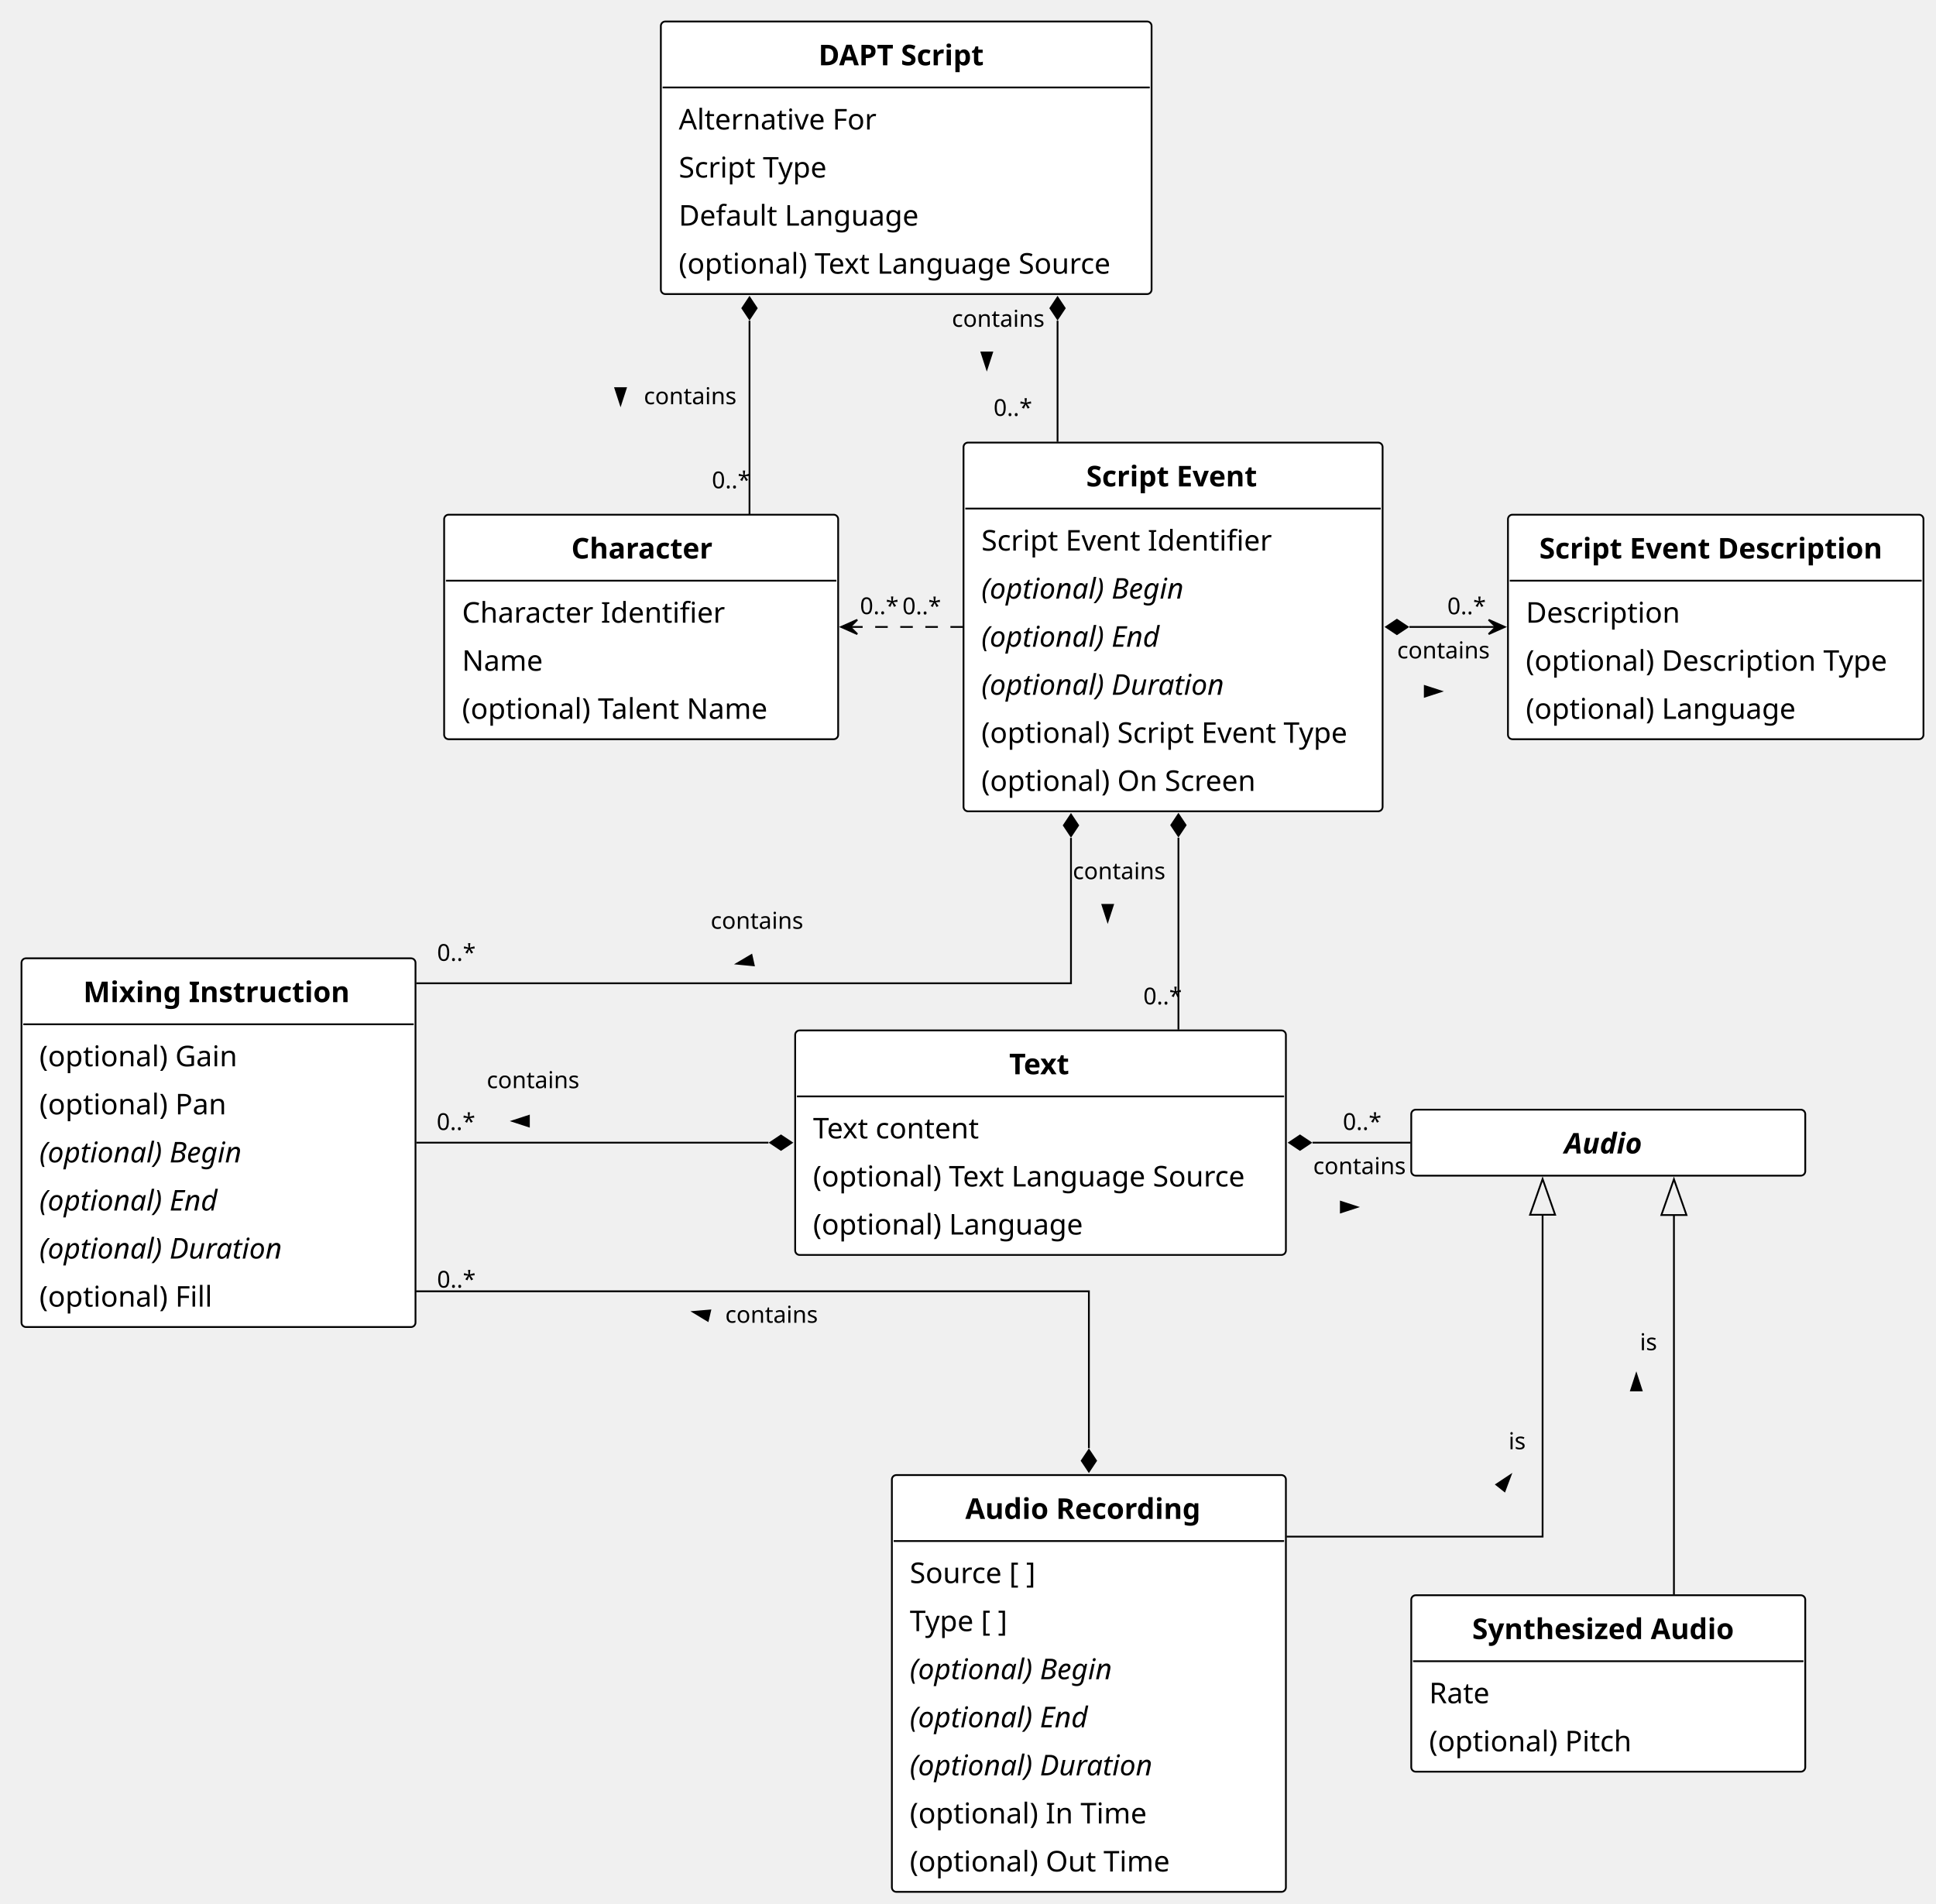
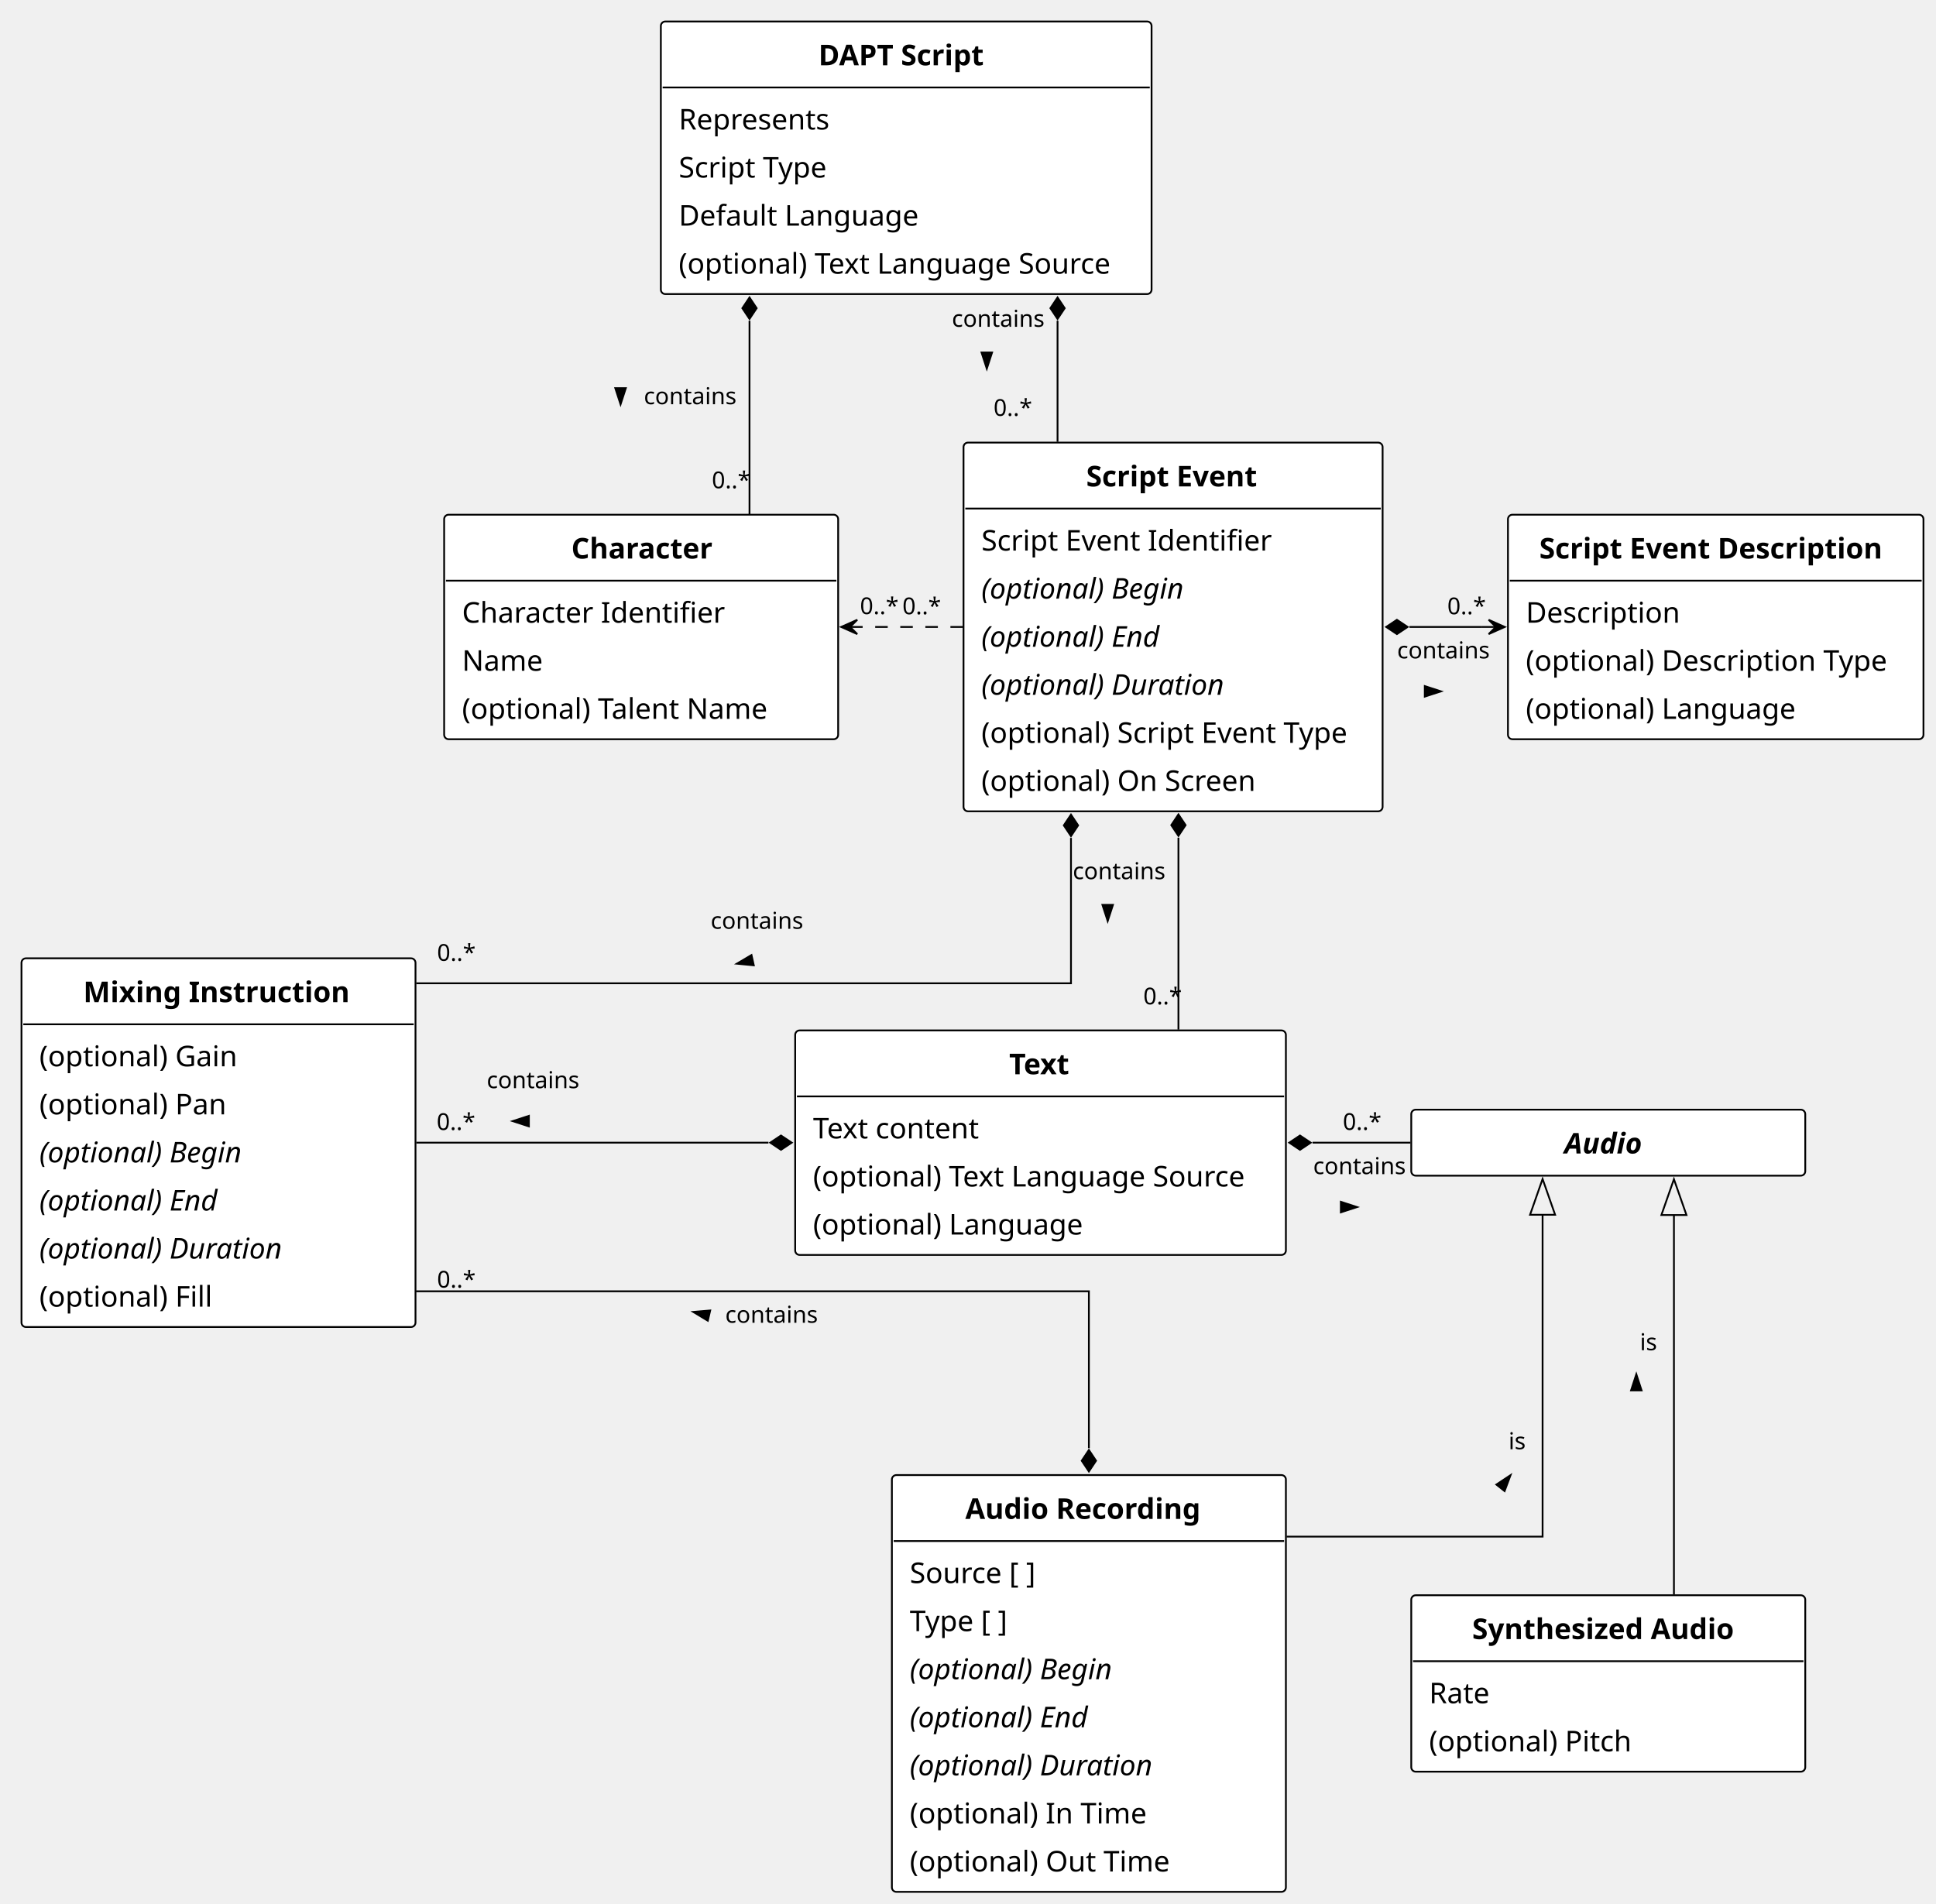
<svg xmlns="http://www.w3.org/2000/svg" xmlns:xlink="http://www.w3.org/1999/xlink" height="1063px" preserveAspectRatio="none" style="width:1081px;height:1063px;background:#FFFFFF;" version="1.1" viewBox="0 0 1081 1063" width="1081px" zoomAndPan="magnify">
  <defs />
  <g>
    <g id="elem_DAPTScript">
      <rect fill="#FFFFFF" height="152.219" id="DAPTScript" rx="2.5" ry="2.5" style="stroke:#000000;stroke-width:1.0;" width="274" x="369" y="12" />
      <a href="#dapt-script" target="_top" xlink:actuate="onRequest" xlink:href="#dapt-script" xlink:show="new" xlink:title="#dapt-script" xlink:type="simple">
        <text fill="#000000" font-family="sans-serif" font-size="16" font-weight="bold" lengthAdjust="spacing" textLength="98" x="457" y="36.469">DAPT
                    Script</text>
      </a>
      <line style="stroke:#000000;stroke-width:1.0;" x1="370" x2="642" y1="48.844" y2="48.844" />
-       <a href="#alternative-for" target="_top" xlink:actuate="onRequest" xlink:href="#alternative-for" xlink:show="new" xlink:title="#alternative-for" xlink:type="simple">
-         <text fill="#000000" font-family="sans-serif" font-size="16" lengthAdjust="spacing" textLength="116" x="379" y="72.312">Alternative For</text>
+       <a href="#represents" target="_top" xlink:actuate="onRequest" xlink:href="#represents" xlink:show="new" xlink:title="#represents" xlink:type="simple">
+         <text fill="#000000" font-family="sans-serif" font-size="16" lengthAdjust="spacing" textLength="116" x="379" y="72.312">Represents</text>
      </a>
      <a href="#script-type" target="_top" xlink:actuate="onRequest" xlink:href="#script-type" xlink:show="new" xlink:title="#script-type" xlink:type="simple">
        <text fill="#000000" font-family="sans-serif" font-size="16" lengthAdjust="spacing" textLength="87" x="379" y="99.156">Script Type</text>
      </a>
      <a href="#default-language" target="_top" xlink:actuate="onRequest" xlink:href="#default-language" xlink:show="new" xlink:title="#default-language" xlink:type="simple">
        <text fill="#000000" font-family="sans-serif" font-size="16" lengthAdjust="spacing" textLength="138" x="379" y="126">Default Language</text>
      </a>
      <a href="#text-language-source" target="_top" xlink:actuate="onRequest" xlink:href="#text-language-source" xlink:show="new" xlink:title="#text-language-source" xlink:type="simple">
        <text fill="#000000" font-family="sans-serif" font-size="16" lengthAdjust="spacing" textLength="254" x="379" y="152.844">(optional) Text Language Source</text>
      </a>
    </g>
    <g id="elem_Character">
      <rect fill="#FFFFFF" height="125.375" id="Character" rx="2.5" ry="2.5" style="stroke:#000000;stroke-width:1.0;" width="220" x="248" y="287.43" />
      <a href="#character" target="_top" xlink:actuate="onRequest" xlink:href="#character" xlink:show="new" xlink:title="#character" xlink:type="simple">
        <text fill="#000000" font-family="sans-serif" font-size="16" font-weight="bold" lengthAdjust="spacing" textLength="78" x="319" y="311.899">Character</text>
      </a>
      <line style="stroke:#000000;stroke-width:1.0;" x1="249" x2="467" y1="324.274" y2="324.274" />
      <a href="#dfn-character-identifier" target="_top" xlink:actuate="onRequest" xlink:href="#dfn-character-identifier" xlink:show="new" xlink:title="#dfn-character-identifier" xlink:type="simple">
        <text fill="#000000" font-family="sans-serif" font-size="16" lengthAdjust="spacing" textLength="153" x="258" y="347.743">Character Identifier</text>
      </a>
      <a href="#dfn-character-name" target="_top" xlink:actuate="onRequest" xlink:href="#dfn-character-name" xlink:show="new" xlink:title="#dfn-character-name" xlink:type="simple">
        <text fill="#000000" font-family="sans-serif" font-size="16" lengthAdjust="spacing" textLength="45" x="258" y="374.586">Name</text>
      </a>
      <a href="#dfn-character-talent-name" target="_top" xlink:actuate="onRequest" xlink:href="#dfn-character-talent-name" xlink:show="new" xlink:title="#dfn-character-talent-name" xlink:type="simple">
        <text fill="#000000" font-family="sans-serif" font-size="16" lengthAdjust="spacing" textLength="179" x="258" y="401.43">(optional) Talent Name</text>
      </a>
    </g>
    <g id="elem_ScriptEvent">
      <rect fill="#FFFFFF" height="205.906" id="ScriptEvent" rx="2.5" ry="2.5" style="stroke:#000000;stroke-width:1.0;" width="234" x="538" y="247.16" />
      <a href="#script-event" target="_top" xlink:actuate="onRequest" xlink:href="#script-event" xlink:show="new" xlink:title="#script-event" xlink:type="simple">
        <text fill="#000000" font-family="sans-serif" font-size="16" font-weight="bold" lengthAdjust="spacing" textLength="97" x="606.5" y="271.629">Script Event</text>
      </a>
      <line style="stroke:#000000;stroke-width:1.0;" x1="539" x2="771" y1="284.004" y2="284.004" />
      <a href="#dfn-script-event-identifier" target="_top" xlink:actuate="onRequest" xlink:href="#dfn-script-event-identifier" xlink:show="new" xlink:title="#dfn-script-event-identifier" xlink:type="simple">
        <text fill="#000000" font-family="sans-serif" font-size="16" lengthAdjust="spacing" textLength="169" x="548" y="307.473">Script Event Identifier</text>
      </a>
      <a href="#dfn-begin" target="_top" xlink:actuate="onRequest" xlink:href="#dfn-begin" xlink:show="new" xlink:title="#dfn-begin" xlink:type="simple">
        <text fill="#000000" font-family="sans-serif" font-size="16" font-style="italic" lengthAdjust="spacing" textLength="123" x="548" y="334.316">(optional) Begin</text>
      </a>
      <a href="#dfn-end" target="_top" xlink:actuate="onRequest" xlink:href="#dfn-end" xlink:show="new" xlink:title="#dfn-end" xlink:type="simple">
        <text fill="#000000" font-family="sans-serif" font-size="16" font-style="italic" lengthAdjust="spacing" textLength="109" x="548" y="361.16">(optional)
                End</text>
      </a>
      <a href="#dfn-duration" target="_top" xlink:actuate="onRequest" xlink:href="#dfn-duration" xlink:show="new" xlink:title="#dfn-duration" xlink:type="simple">
        <text fill="#000000" font-family="sans-serif" font-size="16" font-style="italic" lengthAdjust="spacing" textLength="149" x="548" y="388.004">(optional) Duration</text>
      </a>
      <a href="#dfn-script-event-type" target="_top" xlink:actuate="onRequest" xlink:href="#dfn-script-event-type" xlink:show="new" xlink:title="#dfn-script-event-type" xlink:type="simple">
        <text fill="#000000" font-family="sans-serif" font-size="16" lengthAdjust="spacing" textLength="214" x="548" y="414.848">(optional) Script Event Type</text>
      </a>
      <a href="#on-screen" target="_top" xlink:actuate="onRequest" xlink:href="#on-screen" xlink:show="new" xlink:title="#on-screen" xlink:type="simple">
        <text fill="#000000" font-family="sans-serif" font-size="16" lengthAdjust="spacing" textLength="159" x="548" y="441.691">(optional) On
                    Screen</text>
      </a>
    </g>
    <g id="elem_ScriptEventDescription">
      <rect fill="#FFFFFF" height="125.375" id="ScriptEventDescription" rx="2.5" ry="2.5" style="stroke:#000000;stroke-width:1.0;" width="232" x="842" y="287.43" />
      <a href="#dfn-script-event-description" target="_top" xlink:actuate="onRequest" xlink:href="#dfn-script-event-description" xlink:show="new" xlink:title="#dfn-script-event-description" xlink:type="simple">
        <text fill="#000000" font-family="sans-serif" font-size="16" font-weight="bold" lengthAdjust="spacing" textLength="197" x="859.5" y="311.899">Script Event Description</text>
      </a>
      <line style="stroke:#000000;stroke-width:1.0;" x1="843" x2="1073" y1="324.274" y2="324.274" />
      <text fill="#000000" font-family="sans-serif" font-size="16" lengthAdjust="spacing" textLength="90" x="852" y="347.743">Description</text>
      <a href="#dfn-description-type" target="_top" xlink:actuate="onRequest" xlink:href="#dfn-description-type" xlink:show="new" xlink:title="#dfn-description-type" xlink:type="simple">
        <text fill="#000000" font-family="sans-serif" font-size="16" lengthAdjust="spacing" textLength="212" x="852" y="374.586">(optional) Description Type</text>
      </a>
      <text fill="#000000" font-family="sans-serif" font-size="16" lengthAdjust="spacing" textLength="156" x="852" y="401.43">(optional) Language</text>
    </g>
    <g id="elem_Text">
      <rect fill="#FFFFFF" height="125.375" id="Text" rx="2.5" ry="2.5" style="stroke:#000000;stroke-width:1.0;" width="274" x="444" y="575.43" />
      <a href="#text" target="_top" xlink:actuate="onRequest" xlink:href="#text" xlink:show="new" xlink:title="#text" xlink:type="simple">
        <text fill="#000000" font-family="sans-serif" font-size="16" font-weight="bold" lengthAdjust="spacing" textLength="35" x="563.5" y="599.899">Text</text>
      </a>
      <line style="stroke:#000000;stroke-width:1.0;" x1="445" x2="717" y1="612.274" y2="612.274" />
      <a href="#dfn-text" target="_top" xlink:actuate="onRequest" xlink:href="#dfn-text" xlink:show="new" xlink:title="#dfn-text" xlink:type="simple">
        <text fill="#000000" font-family="sans-serif" font-size="16" lengthAdjust="spacing" textLength="99" x="454" y="635.742">Text content</text>
      </a>
      <a href="#text-language-source" target="_top" xlink:actuate="onRequest" xlink:href="#text-language-source" xlink:show="new" xlink:title="#text-language-source" xlink:type="simple">
        <text fill="#000000" font-family="sans-serif" font-size="16" lengthAdjust="spacing" textLength="254" x="454" y="662.586">(optional) Text Language Source</text>
      </a>
      <text fill="#000000" font-family="sans-serif" font-size="16" lengthAdjust="spacing" textLength="156" x="454" y="689.43">(optional) Language</text>
    </g>
    <g id="elem_Audio">
      <rect fill="#FFFFFF" height="36.844" id="Audio" rx="2.5" ry="2.5" style="stroke:#000000;stroke-width:1.0;" width="220" x="788" y="619.69" />
      <a href="#dfn-audio" target="_top" xlink:actuate="onRequest" xlink:href="#dfn-audio" xlink:show="new" xlink:title="#dfn-audio" xlink:type="simple">
        <text fill="#000000" font-family="sans-serif" font-size="16" font-style="italic" font-weight="bold" lengthAdjust="spacing" textLength="49" x="873.5" y="644.159">Audio</text>
      </a>
    </g>
    <g id="elem_SynthesizedAudio">
      <rect fill="#FFFFFF" height="98.531" id="SynthesizedAudio" rx="2.5" ry="2.5" style="stroke:#000000;stroke-width:1.0;" width="220" x="788" y="890.85" />
      <a href="#dfn-synthesized-audio" target="_top" xlink:actuate="onRequest" xlink:href="#dfn-synthesized-audio" xlink:show="new" xlink:title="#dfn-synthesized-audio" xlink:type="simple">
        <text fill="#000000" font-family="sans-serif" font-size="16" font-weight="bold" lengthAdjust="spacing" textLength="152" x="822" y="915.319">Synthesized Audio</text>
      </a>
      <line style="stroke:#000000;stroke-width:1.0;" x1="789" x2="1007" y1="927.694" y2="927.694" />
      <a href="#dfn-rate" target="_top" xlink:actuate="onRequest" xlink:href="#dfn-rate" xlink:show="new" xlink:title="#dfn-rate" xlink:type="simple">
        <text fill="#000000" font-family="sans-serif" font-size="16" lengthAdjust="spacing" textLength="34" x="798" y="951.163">Rate</text>
      </a>
      <a href="#dfn-pitch" target="_top" xlink:actuate="onRequest" xlink:href="#dfn-pitch" xlink:show="new" xlink:title="#dfn-pitch" xlink:type="simple">
        <text fill="#000000" font-family="sans-serif" font-size="16" lengthAdjust="spacing" textLength="118" x="798" y="978.006">(optional)
                Pitch</text>
      </a>
    </g>
    <g id="elem_AudioRecording">
      <rect fill="#FFFFFF" height="232.75" id="AudioRecording" rx="2.5" ry="2.5" style="stroke:#000000;stroke-width:1.0;" width="220" x="498" y="823.74" />
      <a href="#dfn-audio-recording" target="_top" xlink:actuate="onRequest" xlink:href="#dfn-audio-recording" xlink:show="new" xlink:title="#dfn-audio-recording" xlink:type="simple">
        <text fill="#000000" font-family="sans-serif" font-size="16" font-weight="bold" lengthAdjust="spacing" textLength="138" x="539" y="848.209">Audio Recording</text>
      </a>
      <line style="stroke:#000000;stroke-width:1.0;" x1="499" x2="717" y1="860.584" y2="860.584" />
      <a href="#dfn-source" target="_top" xlink:actuate="onRequest" xlink:href="#dfn-source" xlink:show="new" xlink:title="#dfn-source" xlink:type="simple">
        <text fill="#000000" font-family="sans-serif" font-size="16" lengthAdjust="spacing" textLength="73" x="508" y="884.053">Source [ ]</text>
      </a>
      <a href="#dfn-type" target="_top" xlink:actuate="onRequest" xlink:href="#dfn-type" xlink:show="new" xlink:title="#dfn-type" xlink:type="simple">
        <text fill="#000000" font-family="sans-serif" font-size="16" lengthAdjust="spacing" textLength="57" x="508" y="910.896">Type [ ]</text>
      </a>
      <a href="#dfn-begin" target="_top" xlink:actuate="onRequest" xlink:href="#dfn-begin" xlink:show="new" xlink:title="#dfn-begin" xlink:type="simple">
        <text fill="#000000" font-family="sans-serif" font-size="16" font-style="italic" lengthAdjust="spacing" textLength="123" x="508" y="937.74">(optional) Begin</text>
      </a>
      <a href="#dfn-end" target="_top" xlink:actuate="onRequest" xlink:href="#dfn-end" xlink:show="new" xlink:title="#dfn-end" xlink:type="simple">
        <text fill="#000000" font-family="sans-serif" font-size="16" font-style="italic" lengthAdjust="spacing" textLength="109" x="508" y="964.584">(optional)
                    End</text>
      </a>
      <a href="#dfn-duration" target="_top" xlink:actuate="onRequest" xlink:href="#dfn-duration" xlink:show="new" xlink:title="#dfn-duration" xlink:type="simple">
        <text fill="#000000" font-family="sans-serif" font-size="16" font-style="italic" lengthAdjust="spacing" textLength="149" x="508" y="991.428">(optional) Duration</text>
      </a>
      <a href="#dfn-in-time" target="_top" xlink:actuate="onRequest" xlink:href="#dfn-in-time" xlink:show="new" xlink:title="#dfn-in-time" xlink:type="simple">
        <text fill="#000000" font-family="sans-serif" font-size="16" lengthAdjust="spacing" textLength="139" x="508" y="1018.271">(optional) In
                    Time</text>
      </a>
      <a href="#dfn-out-time" target="_top" xlink:actuate="onRequest" xlink:href="#dfn-out-time" xlink:show="new" xlink:title="#dfn-out-time" xlink:type="simple">
        <text fill="#000000" font-family="sans-serif" font-size="16" lengthAdjust="spacing" textLength="152" x="508" y="1045.115">(optional) Out
                    Time</text>
      </a>
    </g>
    <g id="elem_MixingInstruction">
      <rect fill="#FFFFFF" height="205.906" id="MixingInstruction" rx="2.5" ry="2.5" style="stroke:#000000;stroke-width:1.0;" width="220" x="12" y="535.16" />
      <a href="#dfn-mixing-instruction" target="_top" xlink:actuate="onRequest" xlink:href="#dfn-mixing-instruction" xlink:show="new" xlink:title="#dfn-mixing-instruction" xlink:type="simple">
        <text fill="#000000" font-family="sans-serif" font-size="16" font-weight="bold" lengthAdjust="spacing" textLength="151" x="46.5" y="559.629">Mixing Instruction</text>
      </a>
      <line style="stroke:#000000;stroke-width:1.0;" x1="13" x2="231" y1="572.004" y2="572.004" />
      <a href="#dfn-gain" target="_top" xlink:actuate="onRequest" xlink:href="#dfn-gain" xlink:show="new" xlink:title="#dfn-gain" xlink:type="simple">
        <text fill="#000000" font-family="sans-serif" font-size="16" lengthAdjust="spacing" textLength="116" x="22" y="595.472">(optional) Gain</text>
      </a>
      <a href="#dfn-pan" target="_top" xlink:actuate="onRequest" xlink:href="#dfn-pan" xlink:show="new" xlink:title="#dfn-pan" xlink:type="simple">
        <text fill="#000000" font-family="sans-serif" font-size="16" lengthAdjust="spacing" textLength="108" x="22" y="622.316">(optional) Pan</text>
      </a>
      <a href="#dfn-begin" target="_top" xlink:actuate="onRequest" xlink:href="#dfn-begin" xlink:show="new" xlink:title="#dfn-begin" xlink:type="simple">
        <text fill="#000000" font-family="sans-serif" font-size="16" font-style="italic" lengthAdjust="spacing" textLength="123" x="22" y="649.16">(optional) Begin</text>
      </a>
      <a href="#dfn-end" target="_top" xlink:actuate="onRequest" xlink:href="#dfn-end" xlink:show="new" xlink:title="#dfn-end" xlink:type="simple">
        <text fill="#000000" font-family="sans-serif" font-size="16" font-style="italic" lengthAdjust="spacing" textLength="109" x="22" y="676.004">(optional)
                    End</text>
      </a>
      <a href="#dfn-duration" target="_top" xlink:actuate="onRequest" xlink:href="#dfn-duration" xlink:show="new" xlink:title="#dfn-duration" xlink:type="simple">
        <text fill="#000000" font-family="sans-serif" font-size="16" font-style="italic" lengthAdjust="spacing" textLength="149" x="22" y="702.847">(optional) Duration</text>
      </a>
      <a href="#dfn-fill" target="_top" xlink:actuate="onRequest" xlink:href="#dfn-fill" xlink:show="new" xlink:title="#dfn-fill" xlink:type="simple">
        <text fill="#000000" font-family="sans-serif" font-size="16" lengthAdjust="spacing" textLength="104" x="22" y="729.691">(optional) Fill</text>
      </a>
    </g>
    <g id="link_DAPTScript_ScriptEvent">
      <path d="M590.5,179.11 C590.5,179.11 590.5,246.74 590.5,246.74 " fill="none" id="DAPTScript-backto-ScriptEvent" style="stroke:#000000;stroke-width:1.0;" />
      <polygon fill="#000000" points="590.5,166.11,586.5,172.11,590.5,178.11,594.5,172.11,590.5,166.11" style="stroke:#000000;stroke-width:1.0;" />
      <text fill="#000000" font-family="sans-serif" font-size="13" lengthAdjust="spacing" textLength="54" x="531.5" y="182.498">contains</text>
      <polygon fill="#000000" points="551,205.896,553.939,196.851,548.061,196.851,551,205.896" style="stroke:#000000;stroke-width:1.0;" />
      <text fill="#000000" font-family="sans-serif" font-size="13" lengthAdjust="spacing" textLength="4" x="563" y="205.809"> </text>
      <text fill="#000000" font-family="sans-serif" font-size="13" lengthAdjust="spacing" textLength="22" x="554.769" y="232.242">0..*</text>
    </g>
    <g id="link_DAPTScript_Character">
      <path d="M418.5,179.11 C418.5,179.11 418.5,287.22 418.5,287.22 " fill="none" id="DAPTScript-backto-Character" style="stroke:#000000;stroke-width:1.0;" />
      <polygon fill="#000000" points="418.5,166.11,414.5,172.11,418.5,178.11,422.5,172.11,418.5,166.11" style="stroke:#000000;stroke-width:1.0;" />
      <polygon fill="#000000" points="346.5,225.815,349.439,216.77,343.561,216.77,346.5,225.815" style="stroke:#000000;stroke-width:1.0;" />
      <text fill="#000000" font-family="sans-serif" font-size="13" lengthAdjust="spacing" textLength="54" x="359.5" y="225.728">contains</text>
      <text fill="#000000" font-family="sans-serif" font-size="13" lengthAdjust="spacing" textLength="22" x="397.477" y="272.668">0..*</text>
    </g>
    <g id="link_ScriptEvent_MixingInstruction">
      <path d="M598,467.92 C598,467.92 598,549.11 598,549.11 C598,549.11 373.02,549.11 232.4,549.11 " fill="none" id="ScriptEvent-backto-MixingInstruction" style="stroke:#000000;stroke-width:1.0;" />
      <polygon fill="#000000" points="598,454.92,594,460.92,598,466.92,602,460.92,598,454.92" style="stroke:#000000;stroke-width:1.0;" />
      <text fill="#000000" font-family="sans-serif" font-size="13" lengthAdjust="spacing" textLength="54" x="396.8" y="518.678">contains</text>
      <polygon fill="#000000" points="411.419,538.16,420.886,539.068,419.612,533.33,411.419,538.16" style="stroke:#000000;stroke-width:1.0;" />
      <text fill="#000000" font-family="sans-serif" font-size="13" lengthAdjust="spacing" textLength="4" x="428.3" y="541.989"> </text>
      <text fill="#000000" font-family="sans-serif" font-size="13" lengthAdjust="spacing" textLength="22" x="244.042" y="536.563">0..*</text>
    </g>
    <g id="link_Audio_Text">
      <path d="M787.57,638.11 C787.57,638.11 732.88,638.11 732.88,638.11 " fill="none" id="Audio-to-Text" style="stroke:#000000;stroke-width:1.0;" />
      <polygon fill="#000000" points="719.88,638.11,725.88,642.11,731.88,638.11,725.88,634.11,719.88,638.11" style="stroke:#000000;stroke-width:1.0;" />
      <text fill="#000000" font-family="sans-serif" font-size="13" lengthAdjust="spacing" textLength="54" x="733.23" y="655.678">contains</text>
      <polygon fill="#000000" points="757.73,674.076,748.685,671.137,748.685,677.015,757.73,674.076" style="stroke:#000000;stroke-width:1.0;" />
      <text fill="#000000" font-family="sans-serif" font-size="13" lengthAdjust="spacing" textLength="4" x="764.73" y="678.989"> </text>
      <text fill="#000000" font-family="sans-serif" font-size="13" lengthAdjust="spacing" textLength="22" x="749.805" y="630.987">0..*</text>
    </g>
    <g id="link_Text_MixingInstruction">
      <path d="M429.08,638.11 C429.08,638.11 232.46,638.11 232.46,638.11 " fill="none" id="Text-backto-MixingInstruction" style="stroke:#000000;stroke-width:1.0;" />
      <polygon fill="#000000" points="442.08,638.11,436.08,634.11,430.08,638.11,436.08,642.11,442.08,638.11" style="stroke:#000000;stroke-width:1.0;" />
      <text fill="#000000" font-family="sans-serif" font-size="13" lengthAdjust="spacing" textLength="54" x="271.77" y="607.678">contains</text>
      <polygon fill="#000000" points="286.27,626.076,295.315,629.015,295.315,623.137,286.27,626.076" style="stroke:#000000;stroke-width:1.0;" />
      <text fill="#000000" font-family="sans-serif" font-size="13" lengthAdjust="spacing" textLength="4" x="303.27" y="630.989"> </text>
      <text fill="#000000" font-family="sans-serif" font-size="13" lengthAdjust="spacing" textLength="22" x="243.829" y="631.022">0..*</text>
    </g>
    <g id="link_Character_ScriptEvent">
      <path d="M474.68,350.11 C474.68,350.11 537.54,350.11 537.54,350.11 " fill="none" id="Character-backto-ScriptEvent" style="stroke:#000000;stroke-width:1.0;stroke-dasharray:7.0,7.0;" />
      <polygon fill="#000000" points="469.68,350.11,478.68,354.11,474.68,350.11,478.68,346.11,469.68,350.11" style="stroke:#000000;stroke-width:1.0;" />
      <text fill="#000000" font-family="sans-serif" font-size="13" lengthAdjust="spacing" textLength="22" x="480.189" y="342.951">0..*</text>
      <text fill="#000000" font-family="sans-serif" font-size="13" lengthAdjust="spacing" textLength="22" x="503.882" y="343.022">0..*</text>
    </g>
    <g id="link_ScriptEventDescription_ScriptEvent">
      <path d="M827.21,350.11 C827.21,350.11 786.99,350.11 786.99,350.11 " fill="none" id="ScriptEventDescription-ScriptEvent" style="stroke:#000000;stroke-width:1.0;" />
      <polygon fill="#000000" points="840.21,350.11,831.21,346.11,835.21,350.11,831.21,354.11,840.21,350.11" style="stroke:#000000;stroke-width:1.0;" />
      <line style="stroke:#000000;stroke-width:1.0;" x1="835.21" x2="827.21" y1="350.11" y2="350.11" />
      <polygon fill="#000000" points="773.99,350.11,779.99,354.11,785.99,350.11,779.99,346.11,773.99,350.11" style="stroke:#000000;stroke-width:1.0;" />
      <text fill="#000000" font-family="sans-serif" font-size="13" lengthAdjust="spacing" textLength="54" x="780.1" y="367.678">contains</text>
      <polygon fill="#000000" points="804.6,386.076,795.555,383.137,795.555,389.015,804.6,386.076" style="stroke:#000000;stroke-width:1.0;" />
      <text fill="#000000" font-family="sans-serif" font-size="13" lengthAdjust="spacing" textLength="4" x="811.6" y="390.989"> </text>
      <text fill="#000000" font-family="sans-serif" font-size="13" lengthAdjust="spacing" textLength="22" x="808.13" y="343.022">0..*</text>
    </g>
    <g id="link_ScriptEvent_Text">
      <path d="M658,467.79 C658,467.79 658,574.99 658,574.99 " fill="none" id="ScriptEvent-backto-Text" style="stroke:#000000;stroke-width:1.0;" />
      <polygon fill="#000000" points="658,454.79,654,460.79,658,466.79,662,460.79,658,454.79" style="stroke:#000000;stroke-width:1.0;" />
      <text fill="#000000" font-family="sans-serif" font-size="13" lengthAdjust="spacing" textLength="54" x="599" y="490.958">contains</text>
      <polygon fill="#000000" points="618.5,514.356,621.439,505.311,615.561,505.311,618.5,514.356" style="stroke:#000000;stroke-width:1.0;" />
      <text fill="#000000" font-family="sans-serif" font-size="13" lengthAdjust="spacing" textLength="4" x="630.5" y="514.269"> </text>
      <text fill="#000000" font-family="sans-serif" font-size="13" lengthAdjust="spacing" textLength="22" x="638.394" y="560.878">0..*</text>
    </g>
    <g id="link_AudioRecording_MixingInstruction">
      <path d="M608,808.73 C608,808.73 608,721.11 608,721.11 C608,721.11 375.67,721.11 232.28,721.11 " fill="none" id="AudioRecording-backto-MixingInstruction" style="stroke:#000000;stroke-width:1.0;" />
      <polygon fill="#000000" points="608,821.73,612,815.73,608,809.73,604,815.73,608,821.73" style="stroke:#000000;stroke-width:1.0;" />
      <polygon fill="#000000" points="387.081,732.63,395.222,737.546,396.557,731.822,387.081,732.63" style="stroke:#000000;stroke-width:1.0;" />
      <text fill="#000000" font-family="sans-serif" font-size="13" lengthAdjust="spacing" textLength="54" x="404.95" y="738.678">contains</text>
      <text fill="#000000" font-family="sans-serif" font-size="13" lengthAdjust="spacing" textLength="22" x="244.036" y="719.045">0..*</text>
    </g>
    <g id="link_Audio_SynthesizedAudio">
      <path d="M934.67,678.52 C934.67,678.52 934.67,890.37 934.67,890.37 " fill="none" id="Audio-backto-SynthesizedAudio" style="stroke:#000000;stroke-width:1.0;" />
      <polygon fill="none" points="927.67,678.52,934.67,658.52,941.67,678.52,927.67,678.52" style="stroke:#000000;stroke-width:1.0;" />
      <text fill="#000000" font-family="sans-serif" font-size="13" lengthAdjust="spacing" textLength="11" x="915.67" y="754.018">is</text>
      <polygon fill="#000000" points="913.67,767.416,910.731,776.461,916.609,776.461,913.67,767.416" style="stroke:#000000;stroke-width:1.0;" />
      <text fill="#000000" font-family="sans-serif" font-size="13" lengthAdjust="spacing" textLength="4" x="925.67" y="777.329"> </text>
    </g>
    <g id="link_Audio_AudioRecording">
      <path d="M861.33,678.38 C861.33,678.38 861.33,858.11 861.33,858.11 C861.33,858.11 786.65,858.11 718.38,858.11 " fill="none" id="Audio-backto-AudioRecording" style="stroke:#000000;stroke-width:1.0;" />
      <polygon fill="none" points="854.33,678.38,861.33,658.38,868.33,678.38,854.33,678.38" style="stroke:#000000;stroke-width:1.0;" />
      <text fill="#000000" font-family="sans-serif" font-size="13" lengthAdjust="spacing" textLength="11" x="842.33" y="809.298">is</text>
      <polygon fill="#000000" points="843.442,823.783,835.512,829.032,840.112,832.691,843.442,823.783" style="stroke:#000000;stroke-width:1.0;" />
      <text fill="#000000" font-family="sans-serif" font-size="13" lengthAdjust="spacing" textLength="4" x="852.33" y="832.609"> </text>
    </g>
  </g>
</svg>
